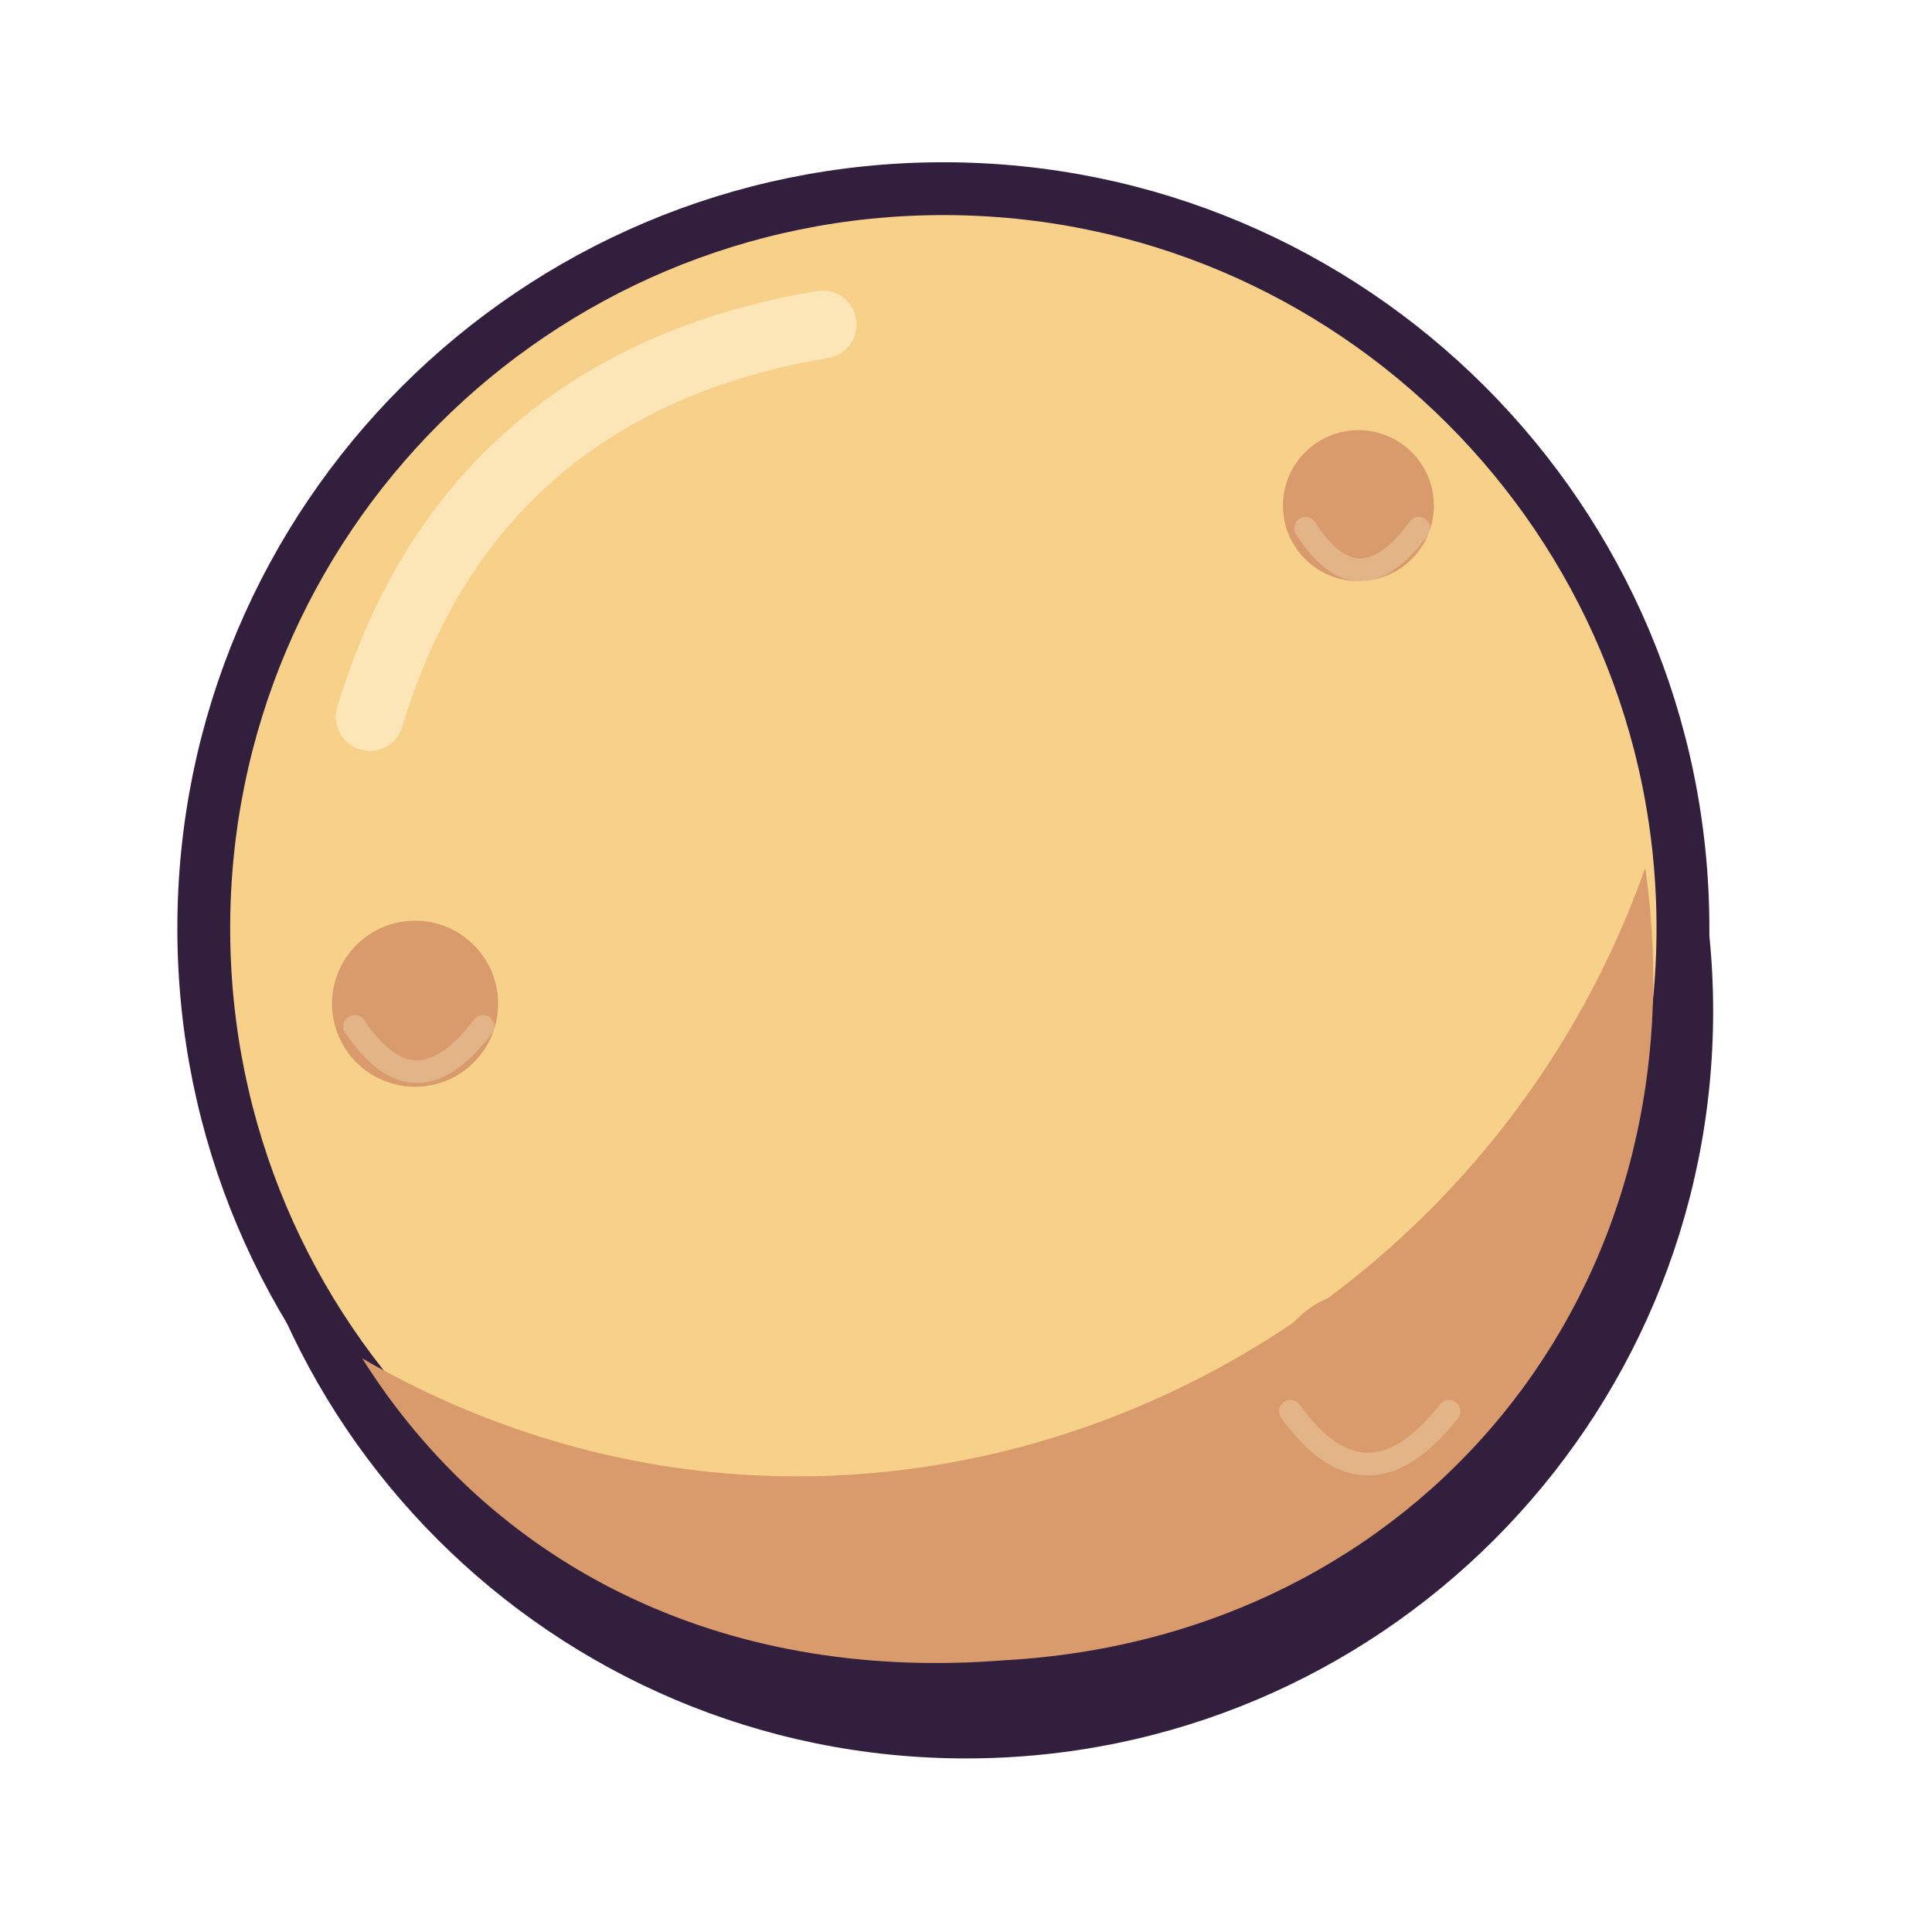
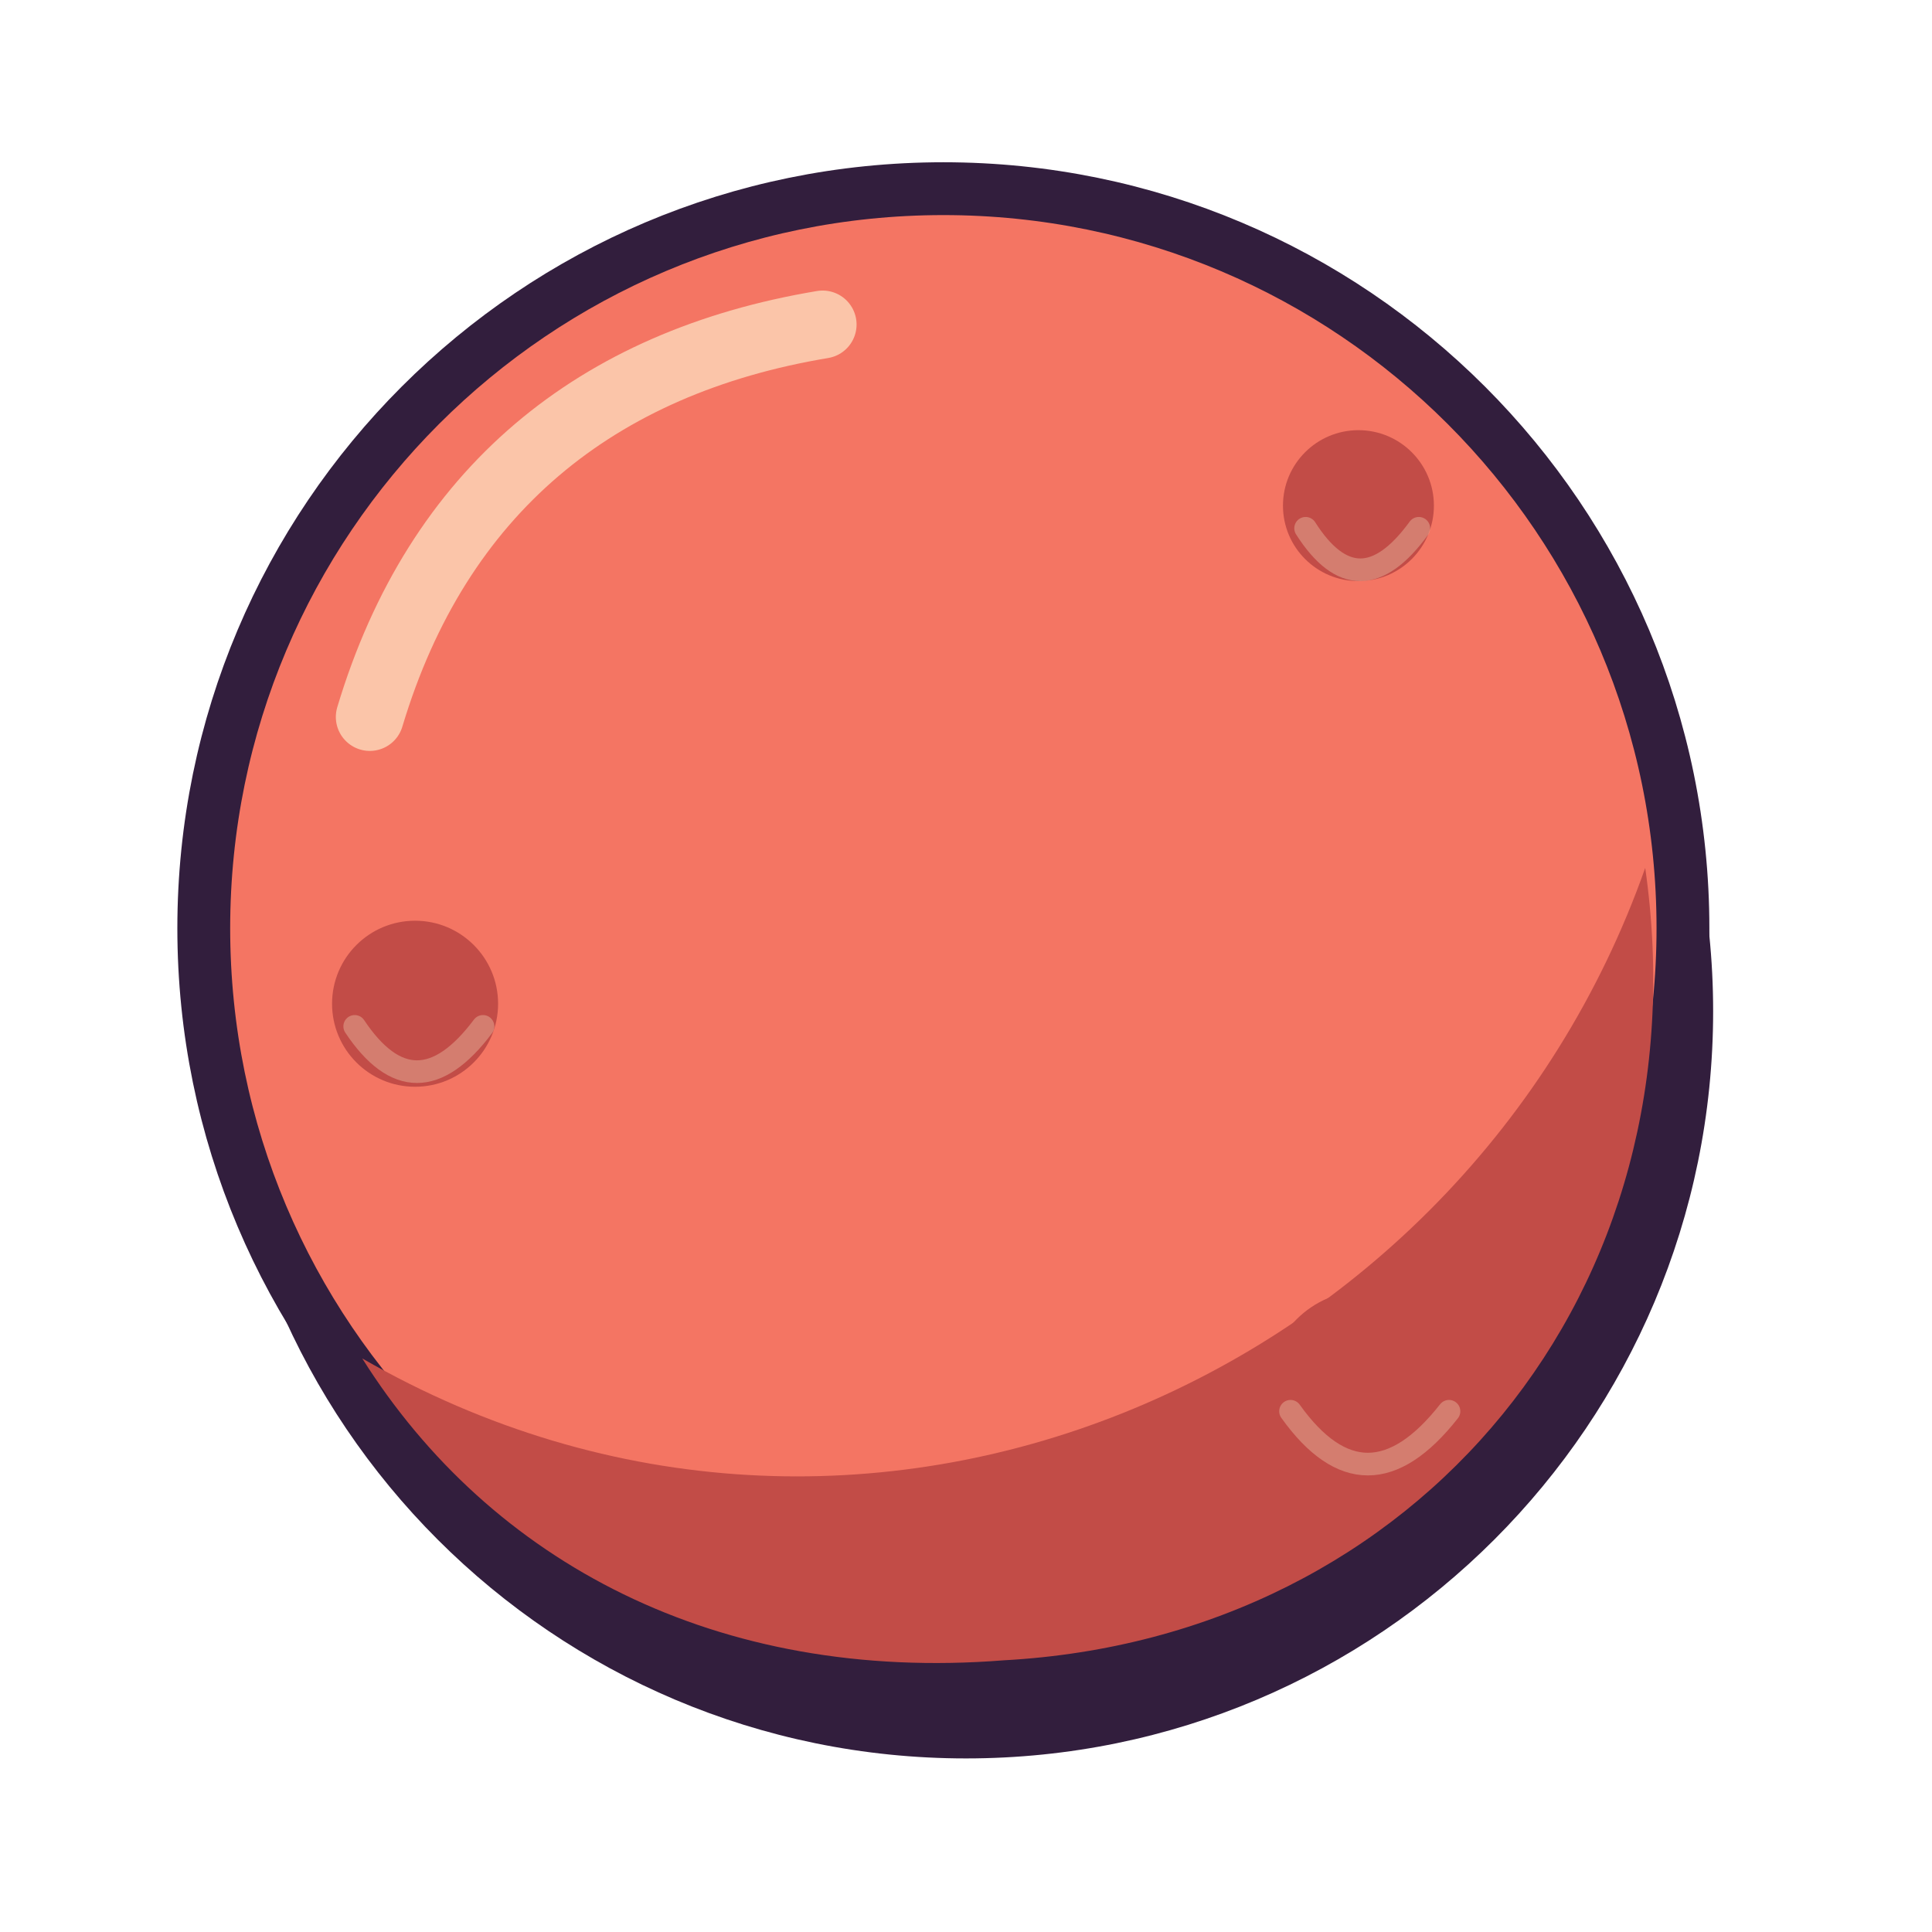
<svg xmlns="http://www.w3.org/2000/svg" width="256" height="256" viewBox="0 0 256 256">
  <circle cx="128" cy="134" r="99" fill="#321e3d" />
-   <circle cx="125" cy="123" r="98" fill="#F7D08A" stroke="#321e3d" stroke-width="7" />
-   <path d="M48 180C114 218 194 183 218 115C226 171 188 217 133 220C95 223 65 207 48 180Z" fill="#D99A6C" />
+   <circle cx="125" cy="123" r="98" fill="#F47563" stroke="#321e3d" stroke-width="7" />
+   <path d="M48 180C114 218 194 183 218 115C226 171 188 217 133 220C95 223 65 207 48 180Z" fill="#C24C47" />
  <path d="M49 95C58 65 79 48 109 43" fill="none" stroke="#fff0ce" stroke-width="9" stroke-linecap="round" opacity=".65" />
-   <circle cx="55" cy="133" r="11" fill="#D99A6C" />
+   <circle cx="55" cy="133" r="11" fill="#C24C47" />
  <path d="M47 136Q55 148 64 136" fill="none" stroke="#fff0ce" stroke-width="3" opacity=".3" stroke-linecap="round" />
-   <circle cx="180" cy="67" r="10" fill="#D99A6C" />
+   <circle cx="180" cy="67" r="10" fill="#C24C47" />
  <path d="M173 70Q180 81 188 70" fill="none" stroke="#fff0ce" stroke-width="3" opacity=".3" stroke-linecap="round" />
-   <circle cx="181" cy="184" r="13" fill="#D99A6C" />
+   <circle cx="181" cy="184" r="13" fill="#C24C47" />
  <path d="M171 187Q181 201 192 187" fill="none" stroke="#fff0ce" stroke-width="3" opacity=".3" stroke-linecap="round" />
</svg>
